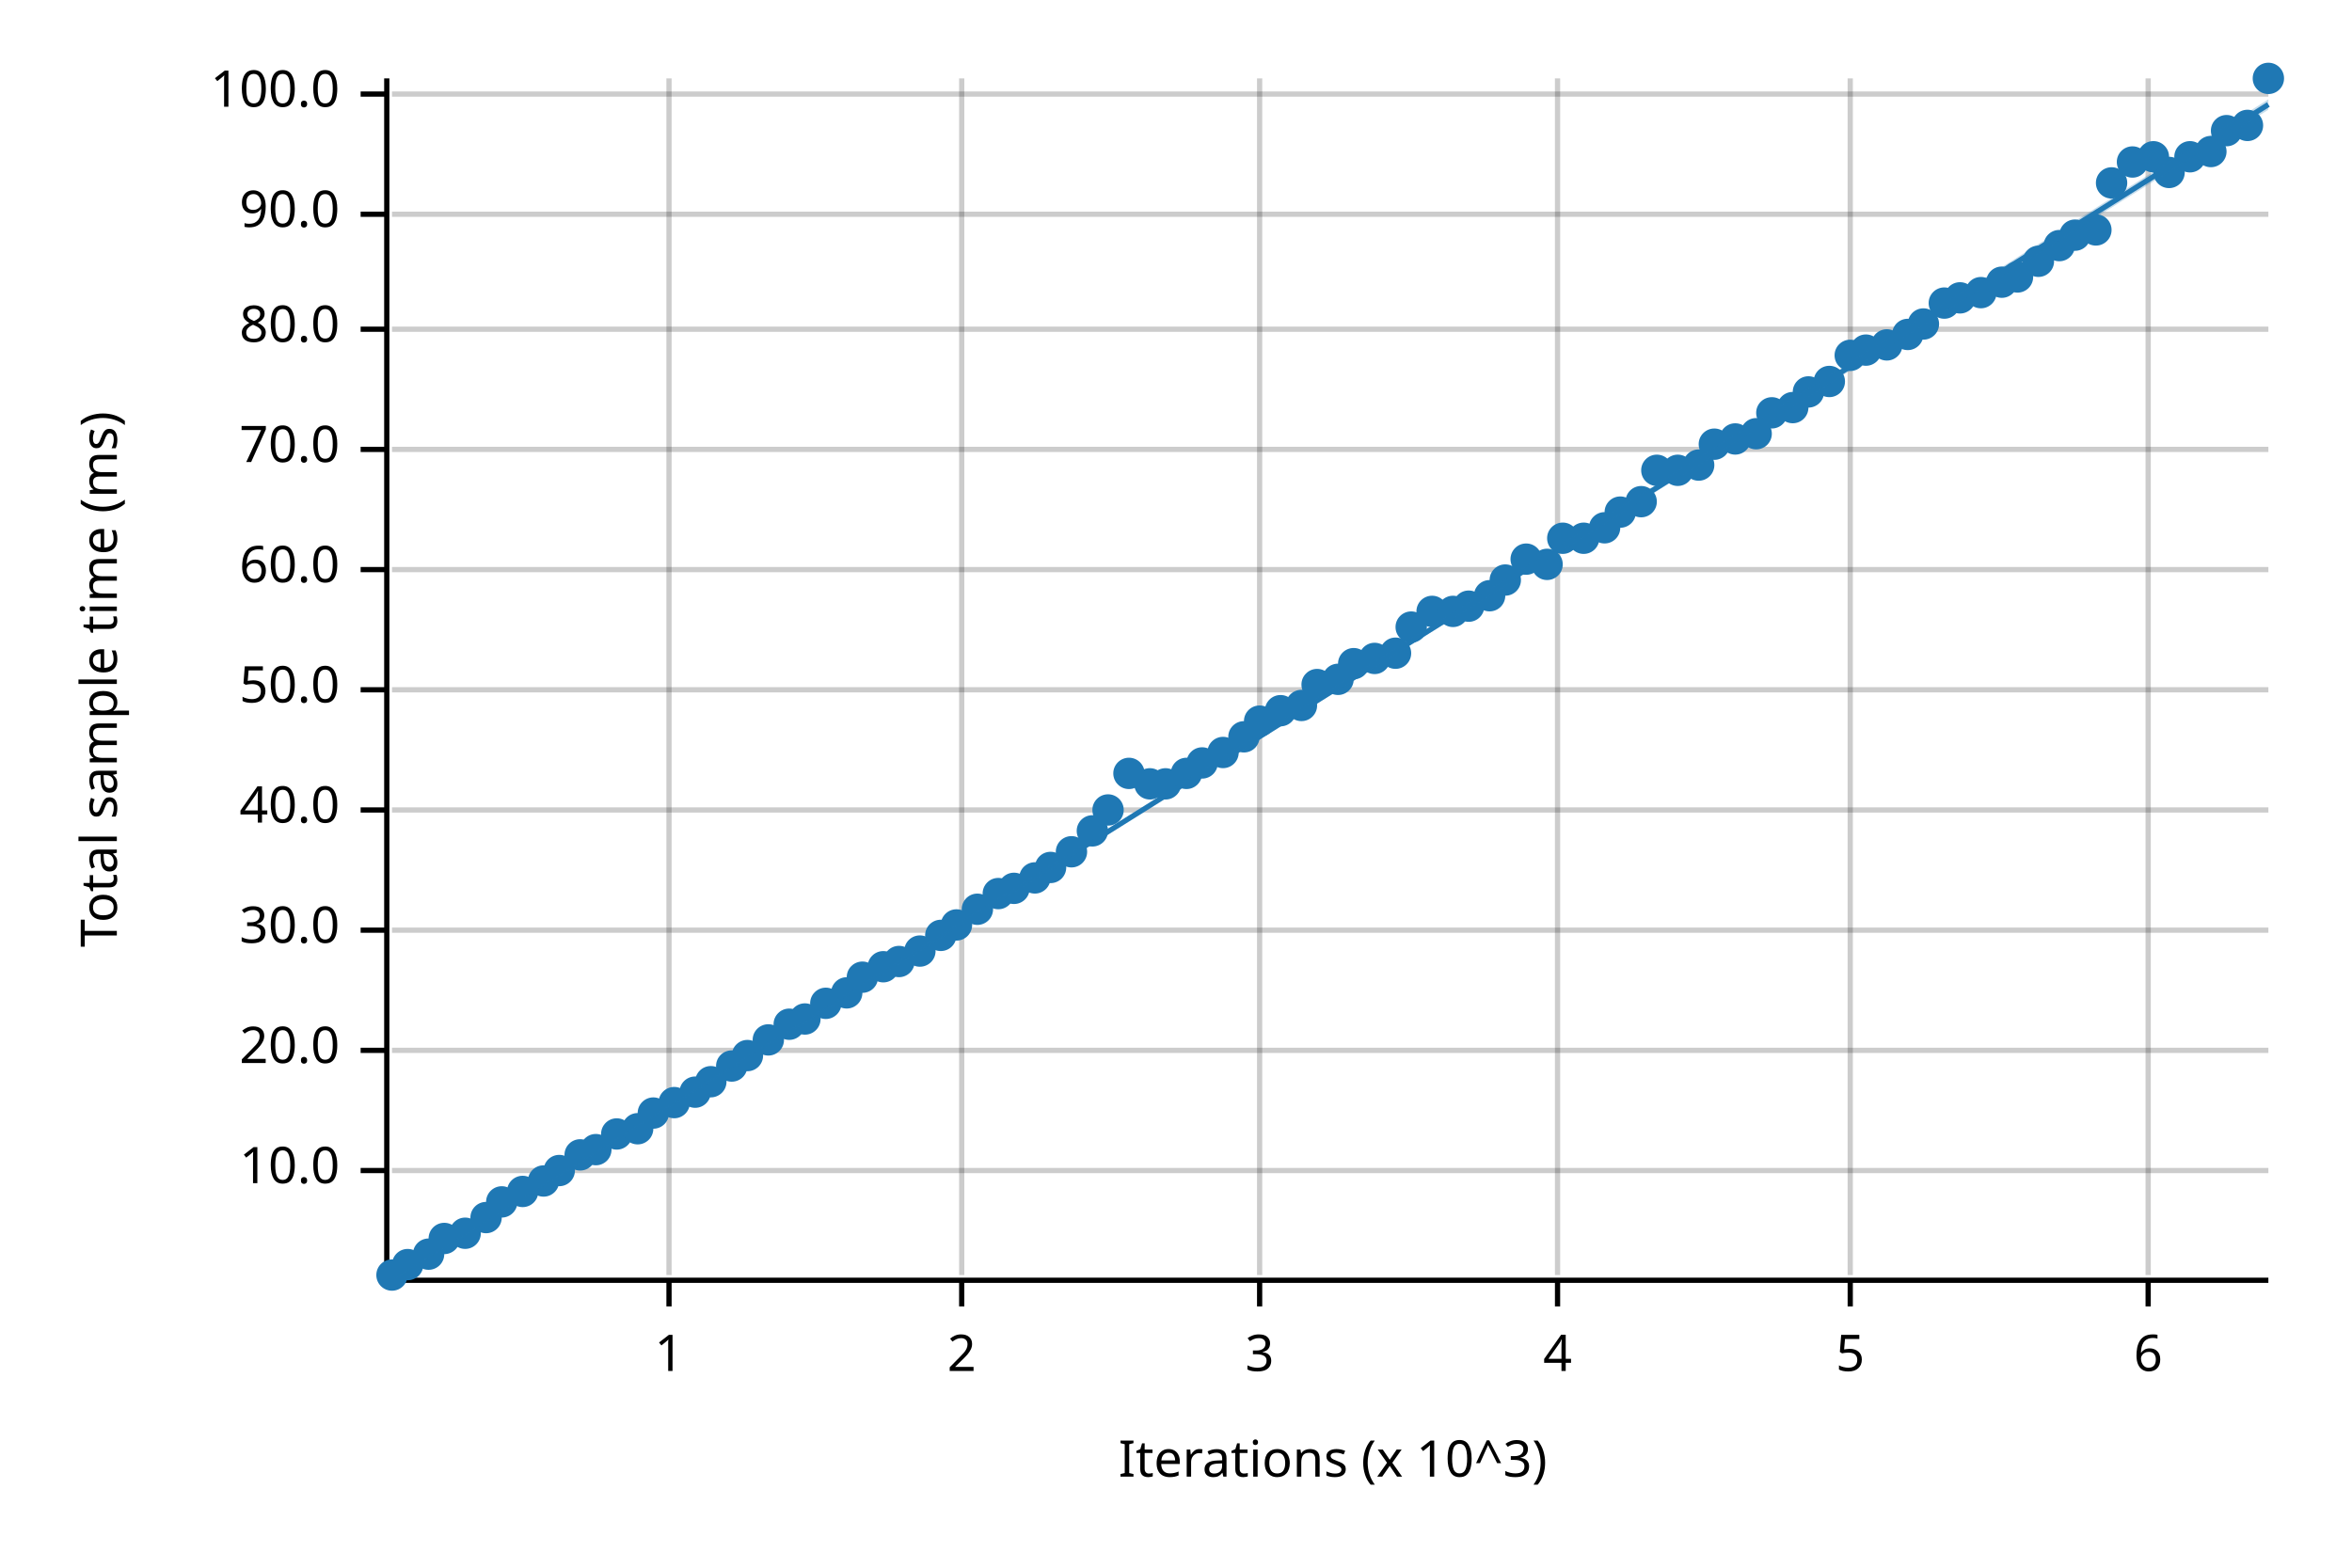
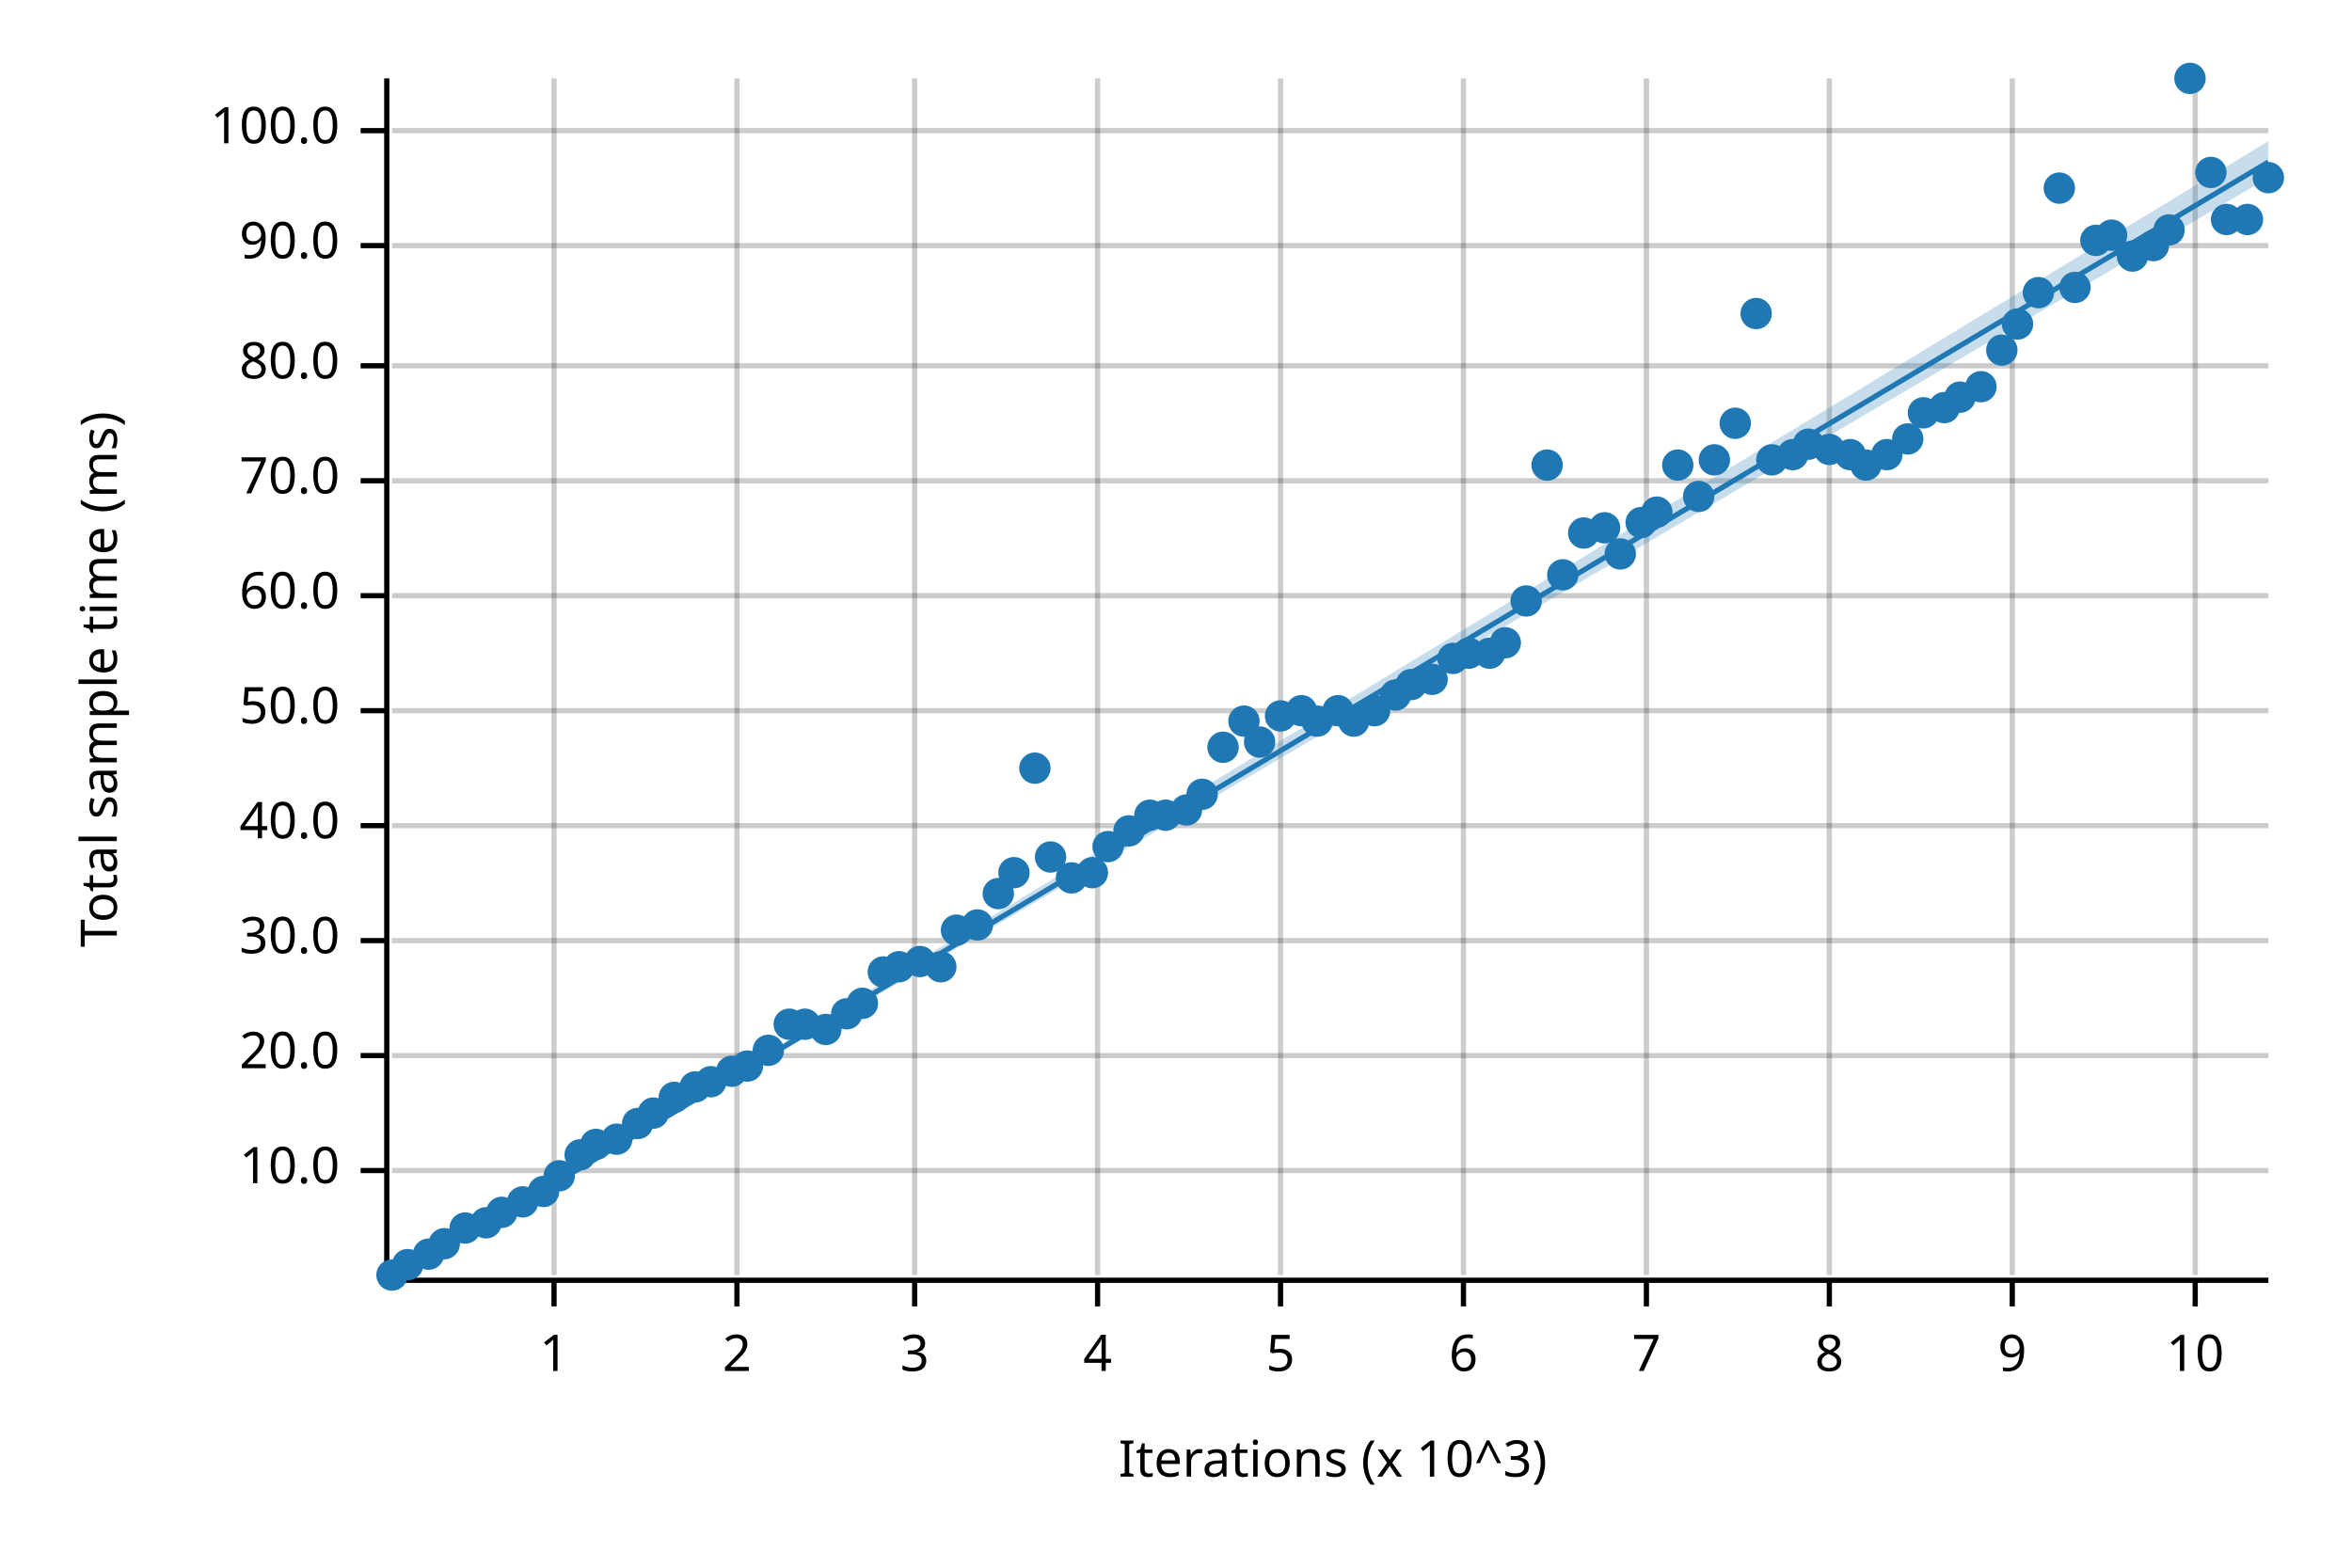
<svg xmlns="http://www.w3.org/2000/svg" width="450" height="300" viewBox="0 0 450 300">
  <text x="15" y="130" dy="0.76em" text-anchor="middle" font-family="sans-serif" font-size="9.677" opacity="1" fill="#000000" transform="rotate(270, 15, 130)">
Total sample time (ms)
</text>
  <text x="255" y="285" dy="-0.5ex" text-anchor="middle" font-family="sans-serif" font-size="9.677" opacity="1" fill="#000000">
Iterations (x 10^3)
</text>
-   <line opacity="0.2" stroke="#000000" stroke-width="1" x1="128" y1="244" x2="128" y2="15" />
-   <line opacity="0.2" stroke="#000000" stroke-width="1" x1="184" y1="244" x2="184" y2="15" />
-   <line opacity="0.2" stroke="#000000" stroke-width="1" x1="241" y1="244" x2="241" y2="15" />
-   <line opacity="0.2" stroke="#000000" stroke-width="1" x1="298" y1="244" x2="298" y2="15" />
-   <line opacity="0.2" stroke="#000000" stroke-width="1" x1="354" y1="244" x2="354" y2="15" />
-   <line opacity="0.2" stroke="#000000" stroke-width="1" x1="411" y1="244" x2="411" y2="15" />
+   <line opacity="0.2" stroke="#000000" stroke-width="1" x1="106" y1="244" x2="106" y2="15" />
+   <line opacity="0.2" stroke="#000000" stroke-width="1" x1="141" y1="244" x2="141" y2="15" />
+   <line opacity="0.2" stroke="#000000" stroke-width="1" x1="175" y1="244" x2="175" y2="15" />
+   <line opacity="0.2" stroke="#000000" stroke-width="1" x1="210" y1="244" x2="210" y2="15" />
+   <line opacity="0.2" stroke="#000000" stroke-width="1" x1="245" y1="244" x2="245" y2="15" />
+   <line opacity="0.2" stroke="#000000" stroke-width="1" x1="280" y1="244" x2="280" y2="15" />
+   <line opacity="0.2" stroke="#000000" stroke-width="1" x1="315" y1="244" x2="315" y2="15" />
+   <line opacity="0.2" stroke="#000000" stroke-width="1" x1="350" y1="244" x2="350" y2="15" />
+   <line opacity="0.2" stroke="#000000" stroke-width="1" x1="385" y1="244" x2="385" y2="15" />
+   <line opacity="0.2" stroke="#000000" stroke-width="1" x1="420" y1="244" x2="420" y2="15" />
  <line opacity="0.2" stroke="#000000" stroke-width="1" x1="75" y1="224" x2="434" y2="224" />
-   <line opacity="0.2" stroke="#000000" stroke-width="1" x1="75" y1="201" x2="434" y2="201" />
-   <line opacity="0.2" stroke="#000000" stroke-width="1" x1="75" y1="178" x2="434" y2="178" />
-   <line opacity="0.2" stroke="#000000" stroke-width="1" x1="75" y1="155" x2="434" y2="155" />
-   <line opacity="0.2" stroke="#000000" stroke-width="1" x1="75" y1="132" x2="434" y2="132" />
-   <line opacity="0.2" stroke="#000000" stroke-width="1" x1="75" y1="109" x2="434" y2="109" />
-   <line opacity="0.2" stroke="#000000" stroke-width="1" x1="75" y1="86" x2="434" y2="86" />
-   <line opacity="0.2" stroke="#000000" stroke-width="1" x1="75" y1="63" x2="434" y2="63" />
-   <line opacity="0.2" stroke="#000000" stroke-width="1" x1="75" y1="41" x2="434" y2="41" />
-   <line opacity="0.2" stroke="#000000" stroke-width="1" x1="75" y1="18" x2="434" y2="18" />
+   <line opacity="0.2" stroke="#000000" stroke-width="1" x1="75" y1="202" x2="434" y2="202" />
+   <line opacity="0.2" stroke="#000000" stroke-width="1" x1="75" y1="180" x2="434" y2="180" />
+   <line opacity="0.2" stroke="#000000" stroke-width="1" x1="75" y1="158" x2="434" y2="158" />
+   <line opacity="0.2" stroke="#000000" stroke-width="1" x1="75" y1="136" x2="434" y2="136" />
+   <line opacity="0.2" stroke="#000000" stroke-width="1" x1="75" y1="114" x2="434" y2="114" />
+   <line opacity="0.2" stroke="#000000" stroke-width="1" x1="75" y1="92" x2="434" y2="92" />
+   <line opacity="0.2" stroke="#000000" stroke-width="1" x1="75" y1="70" x2="434" y2="70" />
+   <line opacity="0.2" stroke="#000000" stroke-width="1" x1="75" y1="47" x2="434" y2="47" />
+   <line opacity="0.2" stroke="#000000" stroke-width="1" x1="75" y1="25" x2="434" y2="25" />
  <polyline fill="none" opacity="1" stroke="#000000" stroke-width="1" points="74,15 74,244 " />
  <text x="65" y="224" dy="0.5ex" text-anchor="end" font-family="sans-serif" font-size="9.677" opacity="1" fill="#000000">
10.0
</text>
  <polyline fill="none" opacity="1" stroke="#000000" stroke-width="1" points="69,224 74,224 " />
-   <text x="65" y="201" dy="0.5ex" text-anchor="end" font-family="sans-serif" font-size="9.677" opacity="1" fill="#000000">
+   <text x="65" y="202" dy="0.5ex" text-anchor="end" font-family="sans-serif" font-size="9.677" opacity="1" fill="#000000">
20.0
</text>
-   <polyline fill="none" opacity="1" stroke="#000000" stroke-width="1" points="69,201 74,201 " />
-   <text x="65" y="178" dy="0.5ex" text-anchor="end" font-family="sans-serif" font-size="9.677" opacity="1" fill="#000000">
+   <polyline fill="none" opacity="1" stroke="#000000" stroke-width="1" points="69,202 74,202 " />
+   <text x="65" y="180" dy="0.5ex" text-anchor="end" font-family="sans-serif" font-size="9.677" opacity="1" fill="#000000">
30.0
</text>
-   <polyline fill="none" opacity="1" stroke="#000000" stroke-width="1" points="69,178 74,178 " />
-   <text x="65" y="155" dy="0.5ex" text-anchor="end" font-family="sans-serif" font-size="9.677" opacity="1" fill="#000000">
+   <polyline fill="none" opacity="1" stroke="#000000" stroke-width="1" points="69,180 74,180 " />
+   <text x="65" y="158" dy="0.5ex" text-anchor="end" font-family="sans-serif" font-size="9.677" opacity="1" fill="#000000">
40.0
</text>
-   <polyline fill="none" opacity="1" stroke="#000000" stroke-width="1" points="69,155 74,155 " />
-   <text x="65" y="132" dy="0.5ex" text-anchor="end" font-family="sans-serif" font-size="9.677" opacity="1" fill="#000000">
+   <polyline fill="none" opacity="1" stroke="#000000" stroke-width="1" points="69,158 74,158 " />
+   <text x="65" y="136" dy="0.5ex" text-anchor="end" font-family="sans-serif" font-size="9.677" opacity="1" fill="#000000">
50.0
</text>
-   <polyline fill="none" opacity="1" stroke="#000000" stroke-width="1" points="69,132 74,132 " />
-   <text x="65" y="109" dy="0.5ex" text-anchor="end" font-family="sans-serif" font-size="9.677" opacity="1" fill="#000000">
+   <polyline fill="none" opacity="1" stroke="#000000" stroke-width="1" points="69,136 74,136 " />
+   <text x="65" y="114" dy="0.5ex" text-anchor="end" font-family="sans-serif" font-size="9.677" opacity="1" fill="#000000">
60.0
</text>
-   <polyline fill="none" opacity="1" stroke="#000000" stroke-width="1" points="69,109 74,109 " />
-   <text x="65" y="86" dy="0.5ex" text-anchor="end" font-family="sans-serif" font-size="9.677" opacity="1" fill="#000000">
+   <polyline fill="none" opacity="1" stroke="#000000" stroke-width="1" points="69,114 74,114 " />
+   <text x="65" y="92" dy="0.5ex" text-anchor="end" font-family="sans-serif" font-size="9.677" opacity="1" fill="#000000">
70.0
</text>
-   <polyline fill="none" opacity="1" stroke="#000000" stroke-width="1" points="69,86 74,86 " />
-   <text x="65" y="63" dy="0.5ex" text-anchor="end" font-family="sans-serif" font-size="9.677" opacity="1" fill="#000000">
+   <polyline fill="none" opacity="1" stroke="#000000" stroke-width="1" points="69,92 74,92 " />
+   <text x="65" y="70" dy="0.5ex" text-anchor="end" font-family="sans-serif" font-size="9.677" opacity="1" fill="#000000">
80.0
</text>
-   <polyline fill="none" opacity="1" stroke="#000000" stroke-width="1" points="69,63 74,63 " />
-   <text x="65" y="41" dy="0.5ex" text-anchor="end" font-family="sans-serif" font-size="9.677" opacity="1" fill="#000000">
+   <polyline fill="none" opacity="1" stroke="#000000" stroke-width="1" points="69,70 74,70 " />
+   <text x="65" y="47" dy="0.5ex" text-anchor="end" font-family="sans-serif" font-size="9.677" opacity="1" fill="#000000">
90.0
</text>
-   <polyline fill="none" opacity="1" stroke="#000000" stroke-width="1" points="69,41 74,41 " />
-   <text x="65" y="18" dy="0.5ex" text-anchor="end" font-family="sans-serif" font-size="9.677" opacity="1" fill="#000000">
+   <polyline fill="none" opacity="1" stroke="#000000" stroke-width="1" points="69,47 74,47 " />
+   <text x="65" y="25" dy="0.5ex" text-anchor="end" font-family="sans-serif" font-size="9.677" opacity="1" fill="#000000">
100.0
</text>
-   <polyline fill="none" opacity="1" stroke="#000000" stroke-width="1" points="69,18 74,18 " />
+   <polyline fill="none" opacity="1" stroke="#000000" stroke-width="1" points="69,25 74,25 " />
  <polyline fill="none" opacity="1" stroke="#000000" stroke-width="1" points="75,245 434,245 " />
-   <text x="128" y="255" dy="0.76em" text-anchor="middle" font-family="sans-serif" font-size="9.677" opacity="1" fill="#000000">
+   <text x="106" y="255" dy="0.76em" text-anchor="middle" font-family="sans-serif" font-size="9.677" opacity="1" fill="#000000">
1
</text>
-   <polyline fill="none" opacity="1" stroke="#000000" stroke-width="1" points="128,245 128,250 " />
-   <text x="184" y="255" dy="0.76em" text-anchor="middle" font-family="sans-serif" font-size="9.677" opacity="1" fill="#000000">
+   <polyline fill="none" opacity="1" stroke="#000000" stroke-width="1" points="106,245 106,250 " />
+   <text x="141" y="255" dy="0.76em" text-anchor="middle" font-family="sans-serif" font-size="9.677" opacity="1" fill="#000000">
2
</text>
-   <polyline fill="none" opacity="1" stroke="#000000" stroke-width="1" points="184,245 184,250 " />
-   <text x="241" y="255" dy="0.76em" text-anchor="middle" font-family="sans-serif" font-size="9.677" opacity="1" fill="#000000">
+   <polyline fill="none" opacity="1" stroke="#000000" stroke-width="1" points="141,245 141,250 " />
+   <text x="175" y="255" dy="0.76em" text-anchor="middle" font-family="sans-serif" font-size="9.677" opacity="1" fill="#000000">
3
</text>
-   <polyline fill="none" opacity="1" stroke="#000000" stroke-width="1" points="241,245 241,250 " />
-   <text x="298" y="255" dy="0.76em" text-anchor="middle" font-family="sans-serif" font-size="9.677" opacity="1" fill="#000000">
+   <polyline fill="none" opacity="1" stroke="#000000" stroke-width="1" points="175,245 175,250 " />
+   <text x="210" y="255" dy="0.76em" text-anchor="middle" font-family="sans-serif" font-size="9.677" opacity="1" fill="#000000">
4
</text>
-   <polyline fill="none" opacity="1" stroke="#000000" stroke-width="1" points="298,245 298,250 " />
-   <text x="354" y="255" dy="0.76em" text-anchor="middle" font-family="sans-serif" font-size="9.677" opacity="1" fill="#000000">
+   <polyline fill="none" opacity="1" stroke="#000000" stroke-width="1" points="210,245 210,250 " />
+   <text x="245" y="255" dy="0.76em" text-anchor="middle" font-family="sans-serif" font-size="9.677" opacity="1" fill="#000000">
5
</text>
-   <polyline fill="none" opacity="1" stroke="#000000" stroke-width="1" points="354,245 354,250 " />
-   <text x="411" y="255" dy="0.76em" text-anchor="middle" font-family="sans-serif" font-size="9.677" opacity="1" fill="#000000">
+   <polyline fill="none" opacity="1" stroke="#000000" stroke-width="1" points="245,245 245,250 " />
+   <text x="280" y="255" dy="0.76em" text-anchor="middle" font-family="sans-serif" font-size="9.677" opacity="1" fill="#000000">
6
</text>
-   <polyline fill="none" opacity="1" stroke="#000000" stroke-width="1" points="411,245 411,250 " />
+   <polyline fill="none" opacity="1" stroke="#000000" stroke-width="1" points="280,245 280,250 " />
+   <text x="315" y="255" dy="0.76em" text-anchor="middle" font-family="sans-serif" font-size="9.677" opacity="1" fill="#000000">
+ 7
+ </text>
+   <polyline fill="none" opacity="1" stroke="#000000" stroke-width="1" points="315,245 315,250 " />
+   <text x="350" y="255" dy="0.76em" text-anchor="middle" font-family="sans-serif" font-size="9.677" opacity="1" fill="#000000">
+ 8
+ </text>
+   <polyline fill="none" opacity="1" stroke="#000000" stroke-width="1" points="350,245 350,250 " />
+   <text x="385" y="255" dy="0.76em" text-anchor="middle" font-family="sans-serif" font-size="9.677" opacity="1" fill="#000000">
+ 9
+ </text>
+   <polyline fill="none" opacity="1" stroke="#000000" stroke-width="1" points="385,245 385,250 " />
+   <text x="420" y="255" dy="0.76em" text-anchor="middle" font-family="sans-serif" font-size="9.677" opacity="1" fill="#000000">
+ 10
+ </text>
+   <polyline fill="none" opacity="1" stroke="#000000" stroke-width="1" points="420,245 420,250 " />
  <circle cx="75" cy="244" r="3" opacity="1" fill="#1F78B4" stroke="none" stroke-width="1" />
  <circle cx="78" cy="242" r="3" opacity="1" fill="#1F78B4" stroke="none" stroke-width="1" />
  <circle cx="82" cy="240" r="3" opacity="1" fill="#1F78B4" stroke="none" stroke-width="1" />
-   <circle cx="85" cy="237" r="3" opacity="1" fill="#1F78B4" stroke="none" stroke-width="1" />
-   <circle cx="89" cy="236" r="3" opacity="1" fill="#1F78B4" stroke="none" stroke-width="1" />
-   <circle cx="93" cy="233" r="3" opacity="1" fill="#1F78B4" stroke="none" stroke-width="1" />
-   <circle cx="96" cy="230" r="3" opacity="1" fill="#1F78B4" stroke="none" stroke-width="1" />
-   <circle cx="100" cy="228" r="3" opacity="1" fill="#1F78B4" stroke="none" stroke-width="1" />
-   <circle cx="104" cy="226" r="3" opacity="1" fill="#1F78B4" stroke="none" stroke-width="1" />
-   <circle cx="107" cy="224" r="3" opacity="1" fill="#1F78B4" stroke="none" stroke-width="1" />
+   <circle cx="85" cy="238" r="3" opacity="1" fill="#1F78B4" stroke="none" stroke-width="1" />
+   <circle cx="89" cy="235" r="3" opacity="1" fill="#1F78B4" stroke="none" stroke-width="1" />
+   <circle cx="93" cy="234" r="3" opacity="1" fill="#1F78B4" stroke="none" stroke-width="1" />
+   <circle cx="96" cy="232" r="3" opacity="1" fill="#1F78B4" stroke="none" stroke-width="1" />
+   <circle cx="100" cy="230" r="3" opacity="1" fill="#1F78B4" stroke="none" stroke-width="1" />
+   <circle cx="104" cy="228" r="3" opacity="1" fill="#1F78B4" stroke="none" stroke-width="1" />
+   <circle cx="107" cy="225" r="3" opacity="1" fill="#1F78B4" stroke="none" stroke-width="1" />
  <circle cx="111" cy="221" r="3" opacity="1" fill="#1F78B4" stroke="none" stroke-width="1" />
-   <circle cx="114" cy="220" r="3" opacity="1" fill="#1F78B4" stroke="none" stroke-width="1" />
-   <circle cx="118" cy="217" r="3" opacity="1" fill="#1F78B4" stroke="none" stroke-width="1" />
-   <circle cx="122" cy="216" r="3" opacity="1" fill="#1F78B4" stroke="none" stroke-width="1" />
+   <circle cx="114" cy="219" r="3" opacity="1" fill="#1F78B4" stroke="none" stroke-width="1" />
+   <circle cx="118" cy="218" r="3" opacity="1" fill="#1F78B4" stroke="none" stroke-width="1" />
+   <circle cx="122" cy="215" r="3" opacity="1" fill="#1F78B4" stroke="none" stroke-width="1" />
  <circle cx="125" cy="213" r="3" opacity="1" fill="#1F78B4" stroke="none" stroke-width="1" />
-   <circle cx="129" cy="211" r="3" opacity="1" fill="#1F78B4" stroke="none" stroke-width="1" />
-   <circle cx="133" cy="209" r="3" opacity="1" fill="#1F78B4" stroke="none" stroke-width="1" />
+   <circle cx="129" cy="210" r="3" opacity="1" fill="#1F78B4" stroke="none" stroke-width="1" />
+   <circle cx="133" cy="208" r="3" opacity="1" fill="#1F78B4" stroke="none" stroke-width="1" />
  <circle cx="136" cy="207" r="3" opacity="1" fill="#1F78B4" stroke="none" stroke-width="1" />
-   <circle cx="140" cy="204" r="3" opacity="1" fill="#1F78B4" stroke="none" stroke-width="1" />
-   <circle cx="143" cy="202" r="3" opacity="1" fill="#1F78B4" stroke="none" stroke-width="1" />
-   <circle cx="147" cy="199" r="3" opacity="1" fill="#1F78B4" stroke="none" stroke-width="1" />
+   <circle cx="140" cy="205" r="3" opacity="1" fill="#1F78B4" stroke="none" stroke-width="1" />
+   <circle cx="143" cy="204" r="3" opacity="1" fill="#1F78B4" stroke="none" stroke-width="1" />
+   <circle cx="147" cy="201" r="3" opacity="1" fill="#1F78B4" stroke="none" stroke-width="1" />
  <circle cx="151" cy="196" r="3" opacity="1" fill="#1F78B4" stroke="none" stroke-width="1" />
-   <circle cx="154" cy="195" r="3" opacity="1" fill="#1F78B4" stroke="none" stroke-width="1" />
-   <circle cx="158" cy="192" r="3" opacity="1" fill="#1F78B4" stroke="none" stroke-width="1" />
-   <circle cx="162" cy="190" r="3" opacity="1" fill="#1F78B4" stroke="none" stroke-width="1" />
-   <circle cx="165" cy="187" r="3" opacity="1" fill="#1F78B4" stroke="none" stroke-width="1" />
-   <circle cx="169" cy="185" r="3" opacity="1" fill="#1F78B4" stroke="none" stroke-width="1" />
-   <circle cx="172" cy="184" r="3" opacity="1" fill="#1F78B4" stroke="none" stroke-width="1" />
-   <circle cx="176" cy="182" r="3" opacity="1" fill="#1F78B4" stroke="none" stroke-width="1" />
-   <circle cx="180" cy="179" r="3" opacity="1" fill="#1F78B4" stroke="none" stroke-width="1" />
-   <circle cx="183" cy="177" r="3" opacity="1" fill="#1F78B4" stroke="none" stroke-width="1" />
-   <circle cx="187" cy="174" r="3" opacity="1" fill="#1F78B4" stroke="none" stroke-width="1" />
+   <circle cx="154" cy="196" r="3" opacity="1" fill="#1F78B4" stroke="none" stroke-width="1" />
+   <circle cx="158" cy="197" r="3" opacity="1" fill="#1F78B4" stroke="none" stroke-width="1" />
+   <circle cx="162" cy="194" r="3" opacity="1" fill="#1F78B4" stroke="none" stroke-width="1" />
+   <circle cx="165" cy="192" r="3" opacity="1" fill="#1F78B4" stroke="none" stroke-width="1" />
+   <circle cx="169" cy="186" r="3" opacity="1" fill="#1F78B4" stroke="none" stroke-width="1" />
+   <circle cx="172" cy="185" r="3" opacity="1" fill="#1F78B4" stroke="none" stroke-width="1" />
+   <circle cx="176" cy="184" r="3" opacity="1" fill="#1F78B4" stroke="none" stroke-width="1" />
+   <circle cx="180" cy="185" r="3" opacity="1" fill="#1F78B4" stroke="none" stroke-width="1" />
+   <circle cx="183" cy="178" r="3" opacity="1" fill="#1F78B4" stroke="none" stroke-width="1" />
+   <circle cx="187" cy="177" r="3" opacity="1" fill="#1F78B4" stroke="none" stroke-width="1" />
  <circle cx="191" cy="171" r="3" opacity="1" fill="#1F78B4" stroke="none" stroke-width="1" />
-   <circle cx="194" cy="170" r="3" opacity="1" fill="#1F78B4" stroke="none" stroke-width="1" />
-   <circle cx="198" cy="168" r="3" opacity="1" fill="#1F78B4" stroke="none" stroke-width="1" />
-   <circle cx="201" cy="166" r="3" opacity="1" fill="#1F78B4" stroke="none" stroke-width="1" />
-   <circle cx="205" cy="163" r="3" opacity="1" fill="#1F78B4" stroke="none" stroke-width="1" />
-   <circle cx="209" cy="159" r="3" opacity="1" fill="#1F78B4" stroke="none" stroke-width="1" />
-   <circle cx="212" cy="155" r="3" opacity="1" fill="#1F78B4" stroke="none" stroke-width="1" />
-   <circle cx="216" cy="148" r="3" opacity="1" fill="#1F78B4" stroke="none" stroke-width="1" />
-   <circle cx="220" cy="150" r="3" opacity="1" fill="#1F78B4" stroke="none" stroke-width="1" />
-   <circle cx="223" cy="150" r="3" opacity="1" fill="#1F78B4" stroke="none" stroke-width="1" />
-   <circle cx="227" cy="148" r="3" opacity="1" fill="#1F78B4" stroke="none" stroke-width="1" />
-   <circle cx="230" cy="146" r="3" opacity="1" fill="#1F78B4" stroke="none" stroke-width="1" />
-   <circle cx="234" cy="144" r="3" opacity="1" fill="#1F78B4" stroke="none" stroke-width="1" />
-   <circle cx="238" cy="141" r="3" opacity="1" fill="#1F78B4" stroke="none" stroke-width="1" />
-   <circle cx="241" cy="138" r="3" opacity="1" fill="#1F78B4" stroke="none" stroke-width="1" />
-   <circle cx="245" cy="136" r="3" opacity="1" fill="#1F78B4" stroke="none" stroke-width="1" />
-   <circle cx="249" cy="135" r="3" opacity="1" fill="#1F78B4" stroke="none" stroke-width="1" />
-   <circle cx="252" cy="131" r="3" opacity="1" fill="#1F78B4" stroke="none" stroke-width="1" />
-   <circle cx="256" cy="130" r="3" opacity="1" fill="#1F78B4" stroke="none" stroke-width="1" />
-   <circle cx="259" cy="127" r="3" opacity="1" fill="#1F78B4" stroke="none" stroke-width="1" />
-   <circle cx="263" cy="126" r="3" opacity="1" fill="#1F78B4" stroke="none" stroke-width="1" />
-   <circle cx="267" cy="125" r="3" opacity="1" fill="#1F78B4" stroke="none" stroke-width="1" />
-   <circle cx="270" cy="120" r="3" opacity="1" fill="#1F78B4" stroke="none" stroke-width="1" />
-   <circle cx="274" cy="117" r="3" opacity="1" fill="#1F78B4" stroke="none" stroke-width="1" />
-   <circle cx="278" cy="117" r="3" opacity="1" fill="#1F78B4" stroke="none" stroke-width="1" />
-   <circle cx="281" cy="116" r="3" opacity="1" fill="#1F78B4" stroke="none" stroke-width="1" />
-   <circle cx="285" cy="114" r="3" opacity="1" fill="#1F78B4" stroke="none" stroke-width="1" />
-   <circle cx="288" cy="111" r="3" opacity="1" fill="#1F78B4" stroke="none" stroke-width="1" />
-   <circle cx="292" cy="107" r="3" opacity="1" fill="#1F78B4" stroke="none" stroke-width="1" />
-   <circle cx="296" cy="108" r="3" opacity="1" fill="#1F78B4" stroke="none" stroke-width="1" />
-   <circle cx="299" cy="103" r="3" opacity="1" fill="#1F78B4" stroke="none" stroke-width="1" />
-   <circle cx="303" cy="103" r="3" opacity="1" fill="#1F78B4" stroke="none" stroke-width="1" />
+   <circle cx="194" cy="167" r="3" opacity="1" fill="#1F78B4" stroke="none" stroke-width="1" />
+   <circle cx="198" cy="147" r="3" opacity="1" fill="#1F78B4" stroke="none" stroke-width="1" />
+   <circle cx="201" cy="164" r="3" opacity="1" fill="#1F78B4" stroke="none" stroke-width="1" />
+   <circle cx="205" cy="168" r="3" opacity="1" fill="#1F78B4" stroke="none" stroke-width="1" />
+   <circle cx="209" cy="167" r="3" opacity="1" fill="#1F78B4" stroke="none" stroke-width="1" />
+   <circle cx="212" cy="162" r="3" opacity="1" fill="#1F78B4" stroke="none" stroke-width="1" />
+   <circle cx="216" cy="159" r="3" opacity="1" fill="#1F78B4" stroke="none" stroke-width="1" />
+   <circle cx="220" cy="156" r="3" opacity="1" fill="#1F78B4" stroke="none" stroke-width="1" />
+   <circle cx="223" cy="156" r="3" opacity="1" fill="#1F78B4" stroke="none" stroke-width="1" />
+   <circle cx="227" cy="155" r="3" opacity="1" fill="#1F78B4" stroke="none" stroke-width="1" />
+   <circle cx="230" cy="152" r="3" opacity="1" fill="#1F78B4" stroke="none" stroke-width="1" />
+   <circle cx="234" cy="143" r="3" opacity="1" fill="#1F78B4" stroke="none" stroke-width="1" />
+   <circle cx="238" cy="138" r="3" opacity="1" fill="#1F78B4" stroke="none" stroke-width="1" />
+   <circle cx="241" cy="142" r="3" opacity="1" fill="#1F78B4" stroke="none" stroke-width="1" />
+   <circle cx="245" cy="137" r="3" opacity="1" fill="#1F78B4" stroke="none" stroke-width="1" />
+   <circle cx="249" cy="136" r="3" opacity="1" fill="#1F78B4" stroke="none" stroke-width="1" />
+   <circle cx="252" cy="138" r="3" opacity="1" fill="#1F78B4" stroke="none" stroke-width="1" />
+   <circle cx="256" cy="136" r="3" opacity="1" fill="#1F78B4" stroke="none" stroke-width="1" />
+   <circle cx="259" cy="138" r="3" opacity="1" fill="#1F78B4" stroke="none" stroke-width="1" />
+   <circle cx="263" cy="136" r="3" opacity="1" fill="#1F78B4" stroke="none" stroke-width="1" />
+   <circle cx="267" cy="133" r="3" opacity="1" fill="#1F78B4" stroke="none" stroke-width="1" />
+   <circle cx="270" cy="131" r="3" opacity="1" fill="#1F78B4" stroke="none" stroke-width="1" />
+   <circle cx="274" cy="130" r="3" opacity="1" fill="#1F78B4" stroke="none" stroke-width="1" />
+   <circle cx="278" cy="126" r="3" opacity="1" fill="#1F78B4" stroke="none" stroke-width="1" />
+   <circle cx="281" cy="125" r="3" opacity="1" fill="#1F78B4" stroke="none" stroke-width="1" />
+   <circle cx="285" cy="125" r="3" opacity="1" fill="#1F78B4" stroke="none" stroke-width="1" />
+   <circle cx="288" cy="123" r="3" opacity="1" fill="#1F78B4" stroke="none" stroke-width="1" />
+   <circle cx="292" cy="115" r="3" opacity="1" fill="#1F78B4" stroke="none" stroke-width="1" />
+   <circle cx="296" cy="89" r="3" opacity="1" fill="#1F78B4" stroke="none" stroke-width="1" />
+   <circle cx="299" cy="110" r="3" opacity="1" fill="#1F78B4" stroke="none" stroke-width="1" />
+   <circle cx="303" cy="102" r="3" opacity="1" fill="#1F78B4" stroke="none" stroke-width="1" />
  <circle cx="307" cy="101" r="3" opacity="1" fill="#1F78B4" stroke="none" stroke-width="1" />
-   <circle cx="310" cy="98" r="3" opacity="1" fill="#1F78B4" stroke="none" stroke-width="1" />
-   <circle cx="314" cy="96" r="3" opacity="1" fill="#1F78B4" stroke="none" stroke-width="1" />
-   <circle cx="317" cy="90" r="3" opacity="1" fill="#1F78B4" stroke="none" stroke-width="1" />
-   <circle cx="321" cy="90" r="3" opacity="1" fill="#1F78B4" stroke="none" stroke-width="1" />
-   <circle cx="325" cy="89" r="3" opacity="1" fill="#1F78B4" stroke="none" stroke-width="1" />
-   <circle cx="328" cy="85" r="3" opacity="1" fill="#1F78B4" stroke="none" stroke-width="1" />
-   <circle cx="332" cy="84" r="3" opacity="1" fill="#1F78B4" stroke="none" stroke-width="1" />
-   <circle cx="336" cy="83" r="3" opacity="1" fill="#1F78B4" stroke="none" stroke-width="1" />
-   <circle cx="339" cy="79" r="3" opacity="1" fill="#1F78B4" stroke="none" stroke-width="1" />
-   <circle cx="343" cy="78" r="3" opacity="1" fill="#1F78B4" stroke="none" stroke-width="1" />
-   <circle cx="346" cy="75" r="3" opacity="1" fill="#1F78B4" stroke="none" stroke-width="1" />
-   <circle cx="350" cy="73" r="3" opacity="1" fill="#1F78B4" stroke="none" stroke-width="1" />
-   <circle cx="354" cy="68" r="3" opacity="1" fill="#1F78B4" stroke="none" stroke-width="1" />
-   <circle cx="357" cy="67" r="3" opacity="1" fill="#1F78B4" stroke="none" stroke-width="1" />
-   <circle cx="361" cy="66" r="3" opacity="1" fill="#1F78B4" stroke="none" stroke-width="1" />
-   <circle cx="365" cy="64" r="3" opacity="1" fill="#1F78B4" stroke="none" stroke-width="1" />
-   <circle cx="368" cy="62" r="3" opacity="1" fill="#1F78B4" stroke="none" stroke-width="1" />
-   <circle cx="372" cy="58" r="3" opacity="1" fill="#1F78B4" stroke="none" stroke-width="1" />
-   <circle cx="375" cy="57" r="3" opacity="1" fill="#1F78B4" stroke="none" stroke-width="1" />
-   <circle cx="379" cy="56" r="3" opacity="1" fill="#1F78B4" stroke="none" stroke-width="1" />
-   <circle cx="383" cy="54" r="3" opacity="1" fill="#1F78B4" stroke="none" stroke-width="1" />
-   <circle cx="386" cy="53" r="3" opacity="1" fill="#1F78B4" stroke="none" stroke-width="1" />
-   <circle cx="390" cy="50" r="3" opacity="1" fill="#1F78B4" stroke="none" stroke-width="1" />
-   <circle cx="394" cy="47" r="3" opacity="1" fill="#1F78B4" stroke="none" stroke-width="1" />
-   <circle cx="397" cy="45" r="3" opacity="1" fill="#1F78B4" stroke="none" stroke-width="1" />
-   <circle cx="401" cy="44" r="3" opacity="1" fill="#1F78B4" stroke="none" stroke-width="1" />
-   <circle cx="404" cy="35" r="3" opacity="1" fill="#1F78B4" stroke="none" stroke-width="1" />
-   <circle cx="408" cy="31" r="3" opacity="1" fill="#1F78B4" stroke="none" stroke-width="1" />
-   <circle cx="412" cy="30" r="3" opacity="1" fill="#1F78B4" stroke="none" stroke-width="1" />
-   <circle cx="415" cy="33" r="3" opacity="1" fill="#1F78B4" stroke="none" stroke-width="1" />
-   <circle cx="419" cy="30" r="3" opacity="1" fill="#1F78B4" stroke="none" stroke-width="1" />
-   <circle cx="423" cy="29" r="3" opacity="1" fill="#1F78B4" stroke="none" stroke-width="1" />
-   <circle cx="426" cy="25" r="3" opacity="1" fill="#1F78B4" stroke="none" stroke-width="1" />
-   <circle cx="430" cy="24" r="3" opacity="1" fill="#1F78B4" stroke="none" stroke-width="1" />
-   <circle cx="434" cy="15" r="3" opacity="1" fill="#1F78B4" stroke="none" stroke-width="1" />
-   <polyline fill="none" opacity="1" stroke="#1F78B4" stroke-width="1" points="75,245 434,20 " />
-   <polygon opacity="0.25" fill="#1F78B4" points="75,245 434,21 434,19 " />
+   <circle cx="310" cy="106" r="3" opacity="1" fill="#1F78B4" stroke="none" stroke-width="1" />
+   <circle cx="314" cy="100" r="3" opacity="1" fill="#1F78B4" stroke="none" stroke-width="1" />
+   <circle cx="317" cy="98" r="3" opacity="1" fill="#1F78B4" stroke="none" stroke-width="1" />
+   <circle cx="321" cy="89" r="3" opacity="1" fill="#1F78B4" stroke="none" stroke-width="1" />
+   <circle cx="325" cy="95" r="3" opacity="1" fill="#1F78B4" stroke="none" stroke-width="1" />
+   <circle cx="328" cy="88" r="3" opacity="1" fill="#1F78B4" stroke="none" stroke-width="1" />
+   <circle cx="332" cy="81" r="3" opacity="1" fill="#1F78B4" stroke="none" stroke-width="1" />
+   <circle cx="336" cy="60" r="3" opacity="1" fill="#1F78B4" stroke="none" stroke-width="1" />
+   <circle cx="339" cy="88" r="3" opacity="1" fill="#1F78B4" stroke="none" stroke-width="1" />
+   <circle cx="343" cy="87" r="3" opacity="1" fill="#1F78B4" stroke="none" stroke-width="1" />
+   <circle cx="346" cy="85" r="3" opacity="1" fill="#1F78B4" stroke="none" stroke-width="1" />
+   <circle cx="350" cy="86" r="3" opacity="1" fill="#1F78B4" stroke="none" stroke-width="1" />
+   <circle cx="354" cy="87" r="3" opacity="1" fill="#1F78B4" stroke="none" stroke-width="1" />
+   <circle cx="357" cy="89" r="3" opacity="1" fill="#1F78B4" stroke="none" stroke-width="1" />
+   <circle cx="361" cy="87" r="3" opacity="1" fill="#1F78B4" stroke="none" stroke-width="1" />
+   <circle cx="365" cy="84" r="3" opacity="1" fill="#1F78B4" stroke="none" stroke-width="1" />
+   <circle cx="368" cy="79" r="3" opacity="1" fill="#1F78B4" stroke="none" stroke-width="1" />
+   <circle cx="372" cy="78" r="3" opacity="1" fill="#1F78B4" stroke="none" stroke-width="1" />
+   <circle cx="375" cy="76" r="3" opacity="1" fill="#1F78B4" stroke="none" stroke-width="1" />
+   <circle cx="379" cy="74" r="3" opacity="1" fill="#1F78B4" stroke="none" stroke-width="1" />
+   <circle cx="383" cy="67" r="3" opacity="1" fill="#1F78B4" stroke="none" stroke-width="1" />
+   <circle cx="386" cy="62" r="3" opacity="1" fill="#1F78B4" stroke="none" stroke-width="1" />
+   <circle cx="390" cy="56" r="3" opacity="1" fill="#1F78B4" stroke="none" stroke-width="1" />
+   <circle cx="394" cy="36" r="3" opacity="1" fill="#1F78B4" stroke="none" stroke-width="1" />
+   <circle cx="397" cy="55" r="3" opacity="1" fill="#1F78B4" stroke="none" stroke-width="1" />
+   <circle cx="401" cy="46" r="3" opacity="1" fill="#1F78B4" stroke="none" stroke-width="1" />
+   <circle cx="404" cy="45" r="3" opacity="1" fill="#1F78B4" stroke="none" stroke-width="1" />
+   <circle cx="408" cy="49" r="3" opacity="1" fill="#1F78B4" stroke="none" stroke-width="1" />
+   <circle cx="412" cy="47" r="3" opacity="1" fill="#1F78B4" stroke="none" stroke-width="1" />
+   <circle cx="415" cy="44" r="3" opacity="1" fill="#1F78B4" stroke="none" stroke-width="1" />
+   <circle cx="419" cy="15" r="3" opacity="1" fill="#1F78B4" stroke="none" stroke-width="1" />
+   <circle cx="423" cy="33" r="3" opacity="1" fill="#1F78B4" stroke="none" stroke-width="1" />
+   <circle cx="426" cy="42" r="3" opacity="1" fill="#1F78B4" stroke="none" stroke-width="1" />
+   <circle cx="430" cy="42" r="3" opacity="1" fill="#1F78B4" stroke="none" stroke-width="1" />
+   <circle cx="434" cy="34" r="3" opacity="1" fill="#1F78B4" stroke="none" stroke-width="1" />
+   <polyline fill="none" opacity="1" stroke="#1F78B4" stroke-width="1" points="75,245 434,31 " />
+   <polygon opacity="0.25" fill="#1F78B4" points="75,245 434,34 434,27 " />
</svg>
